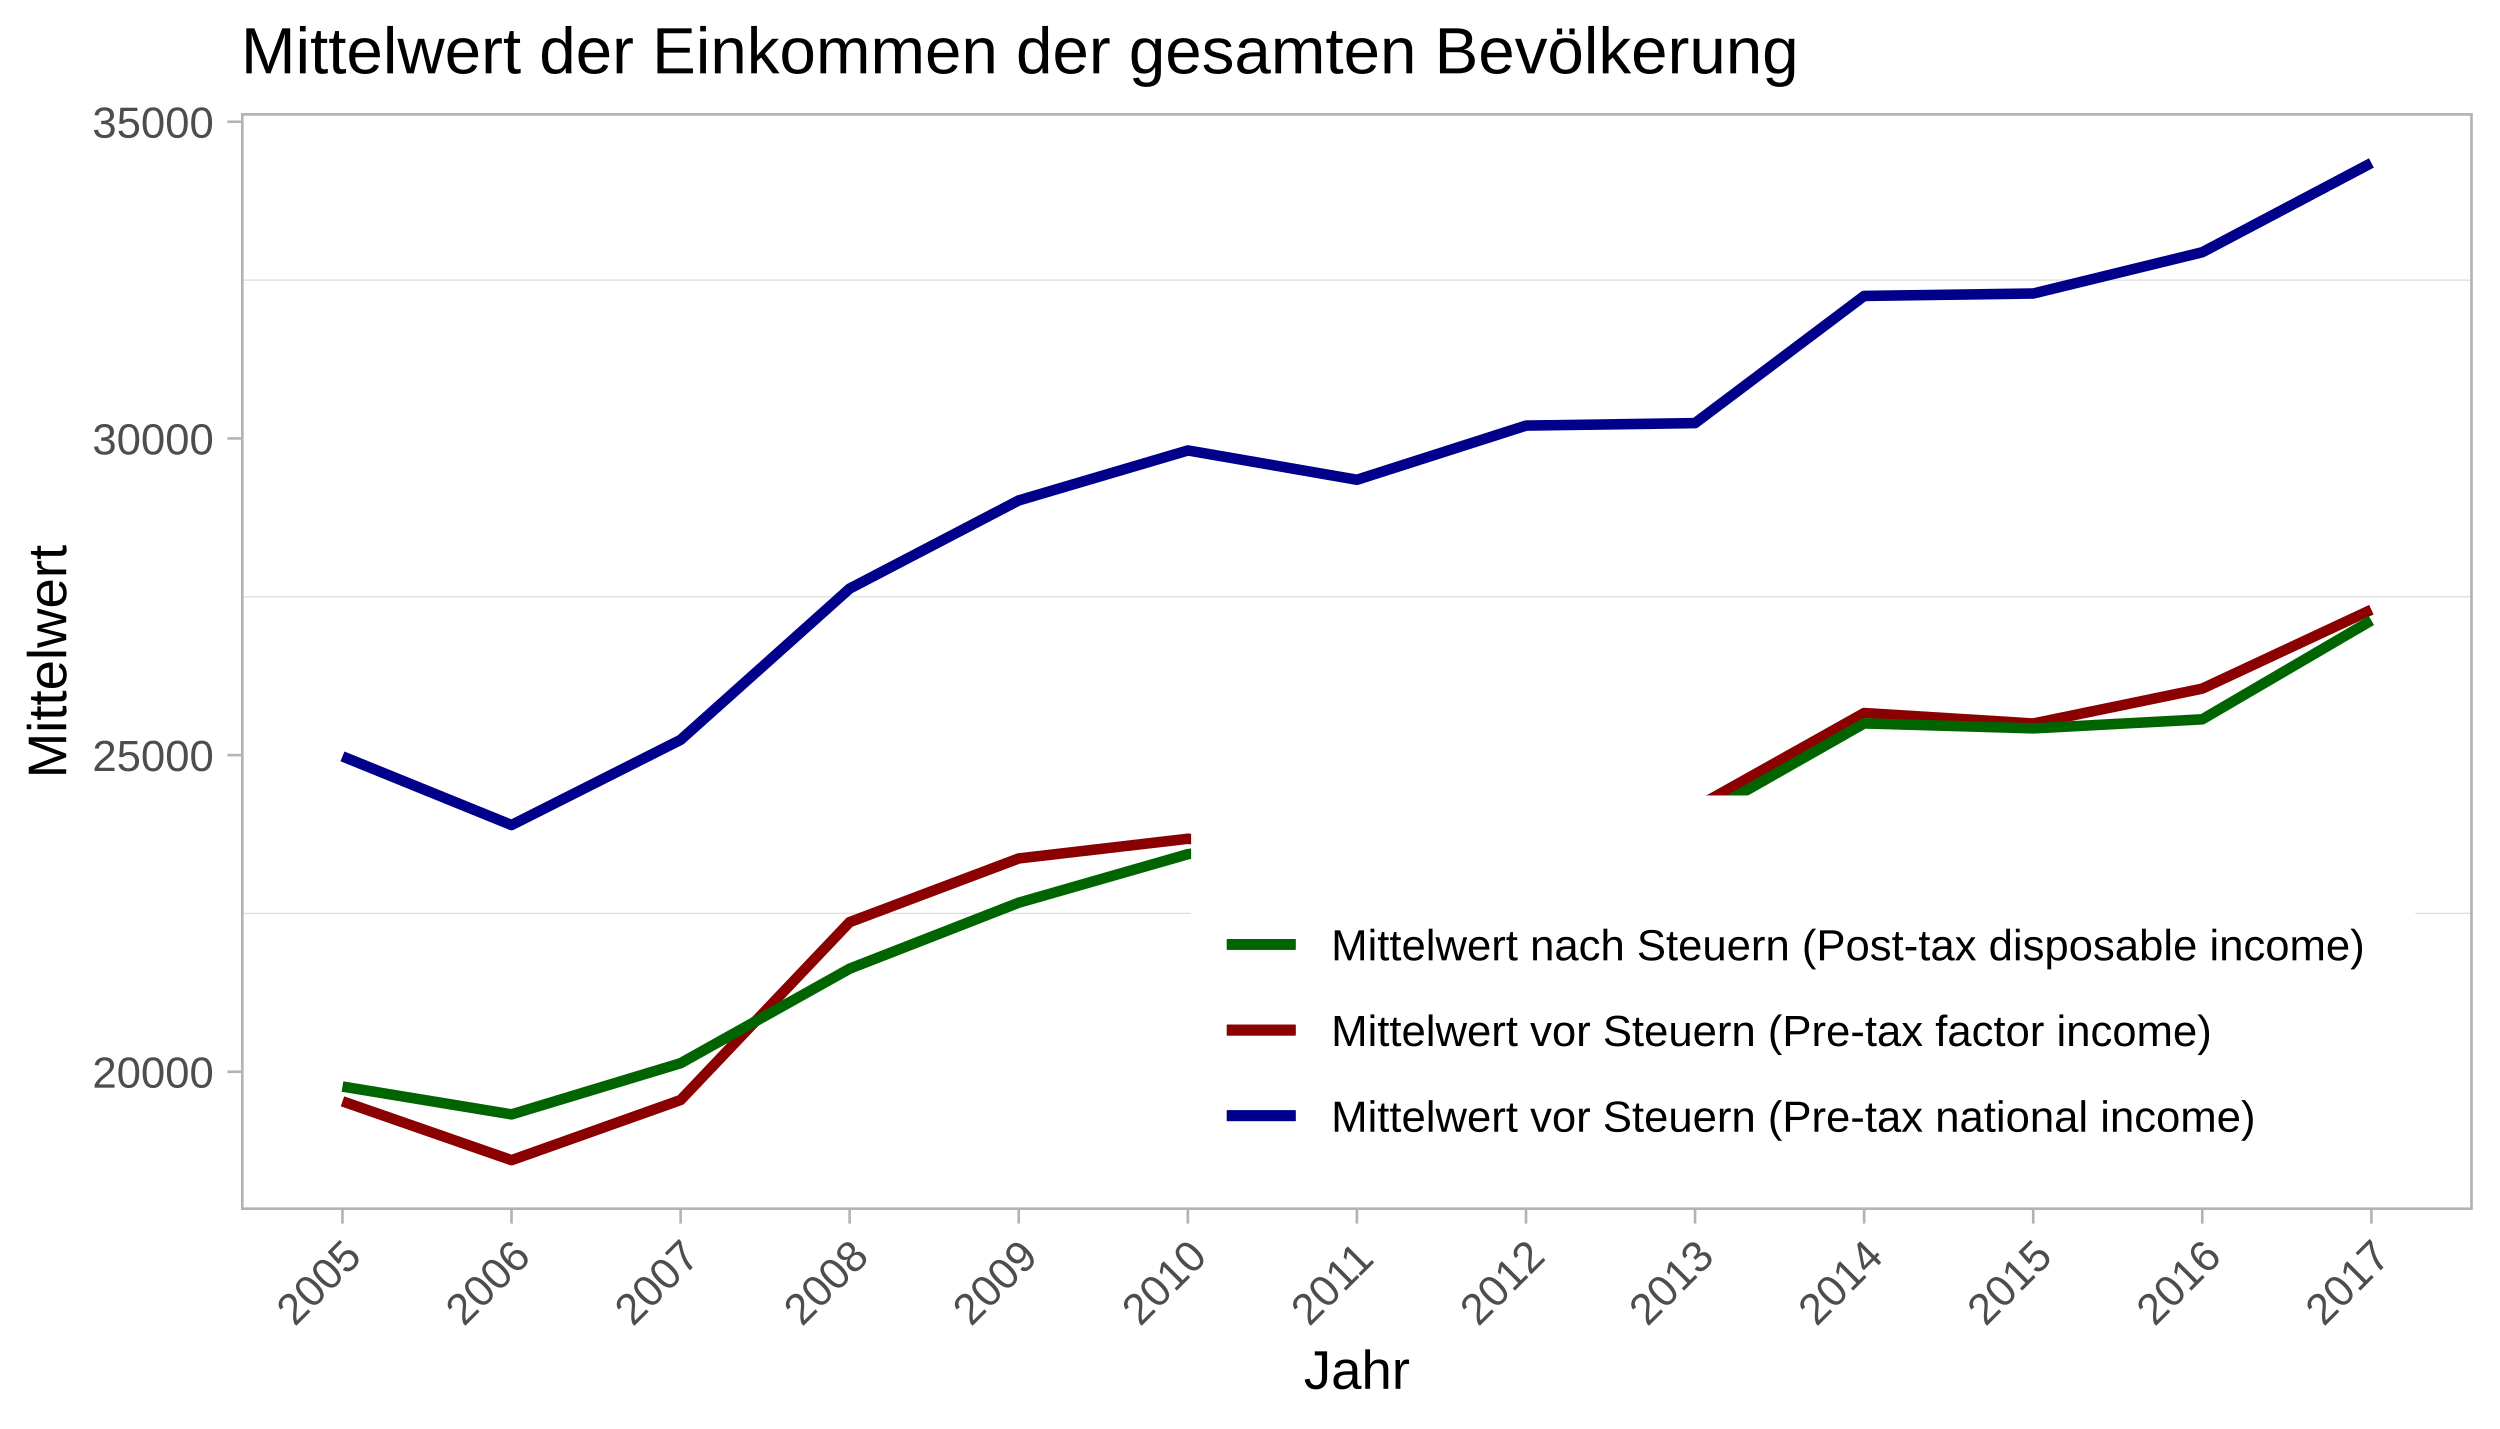
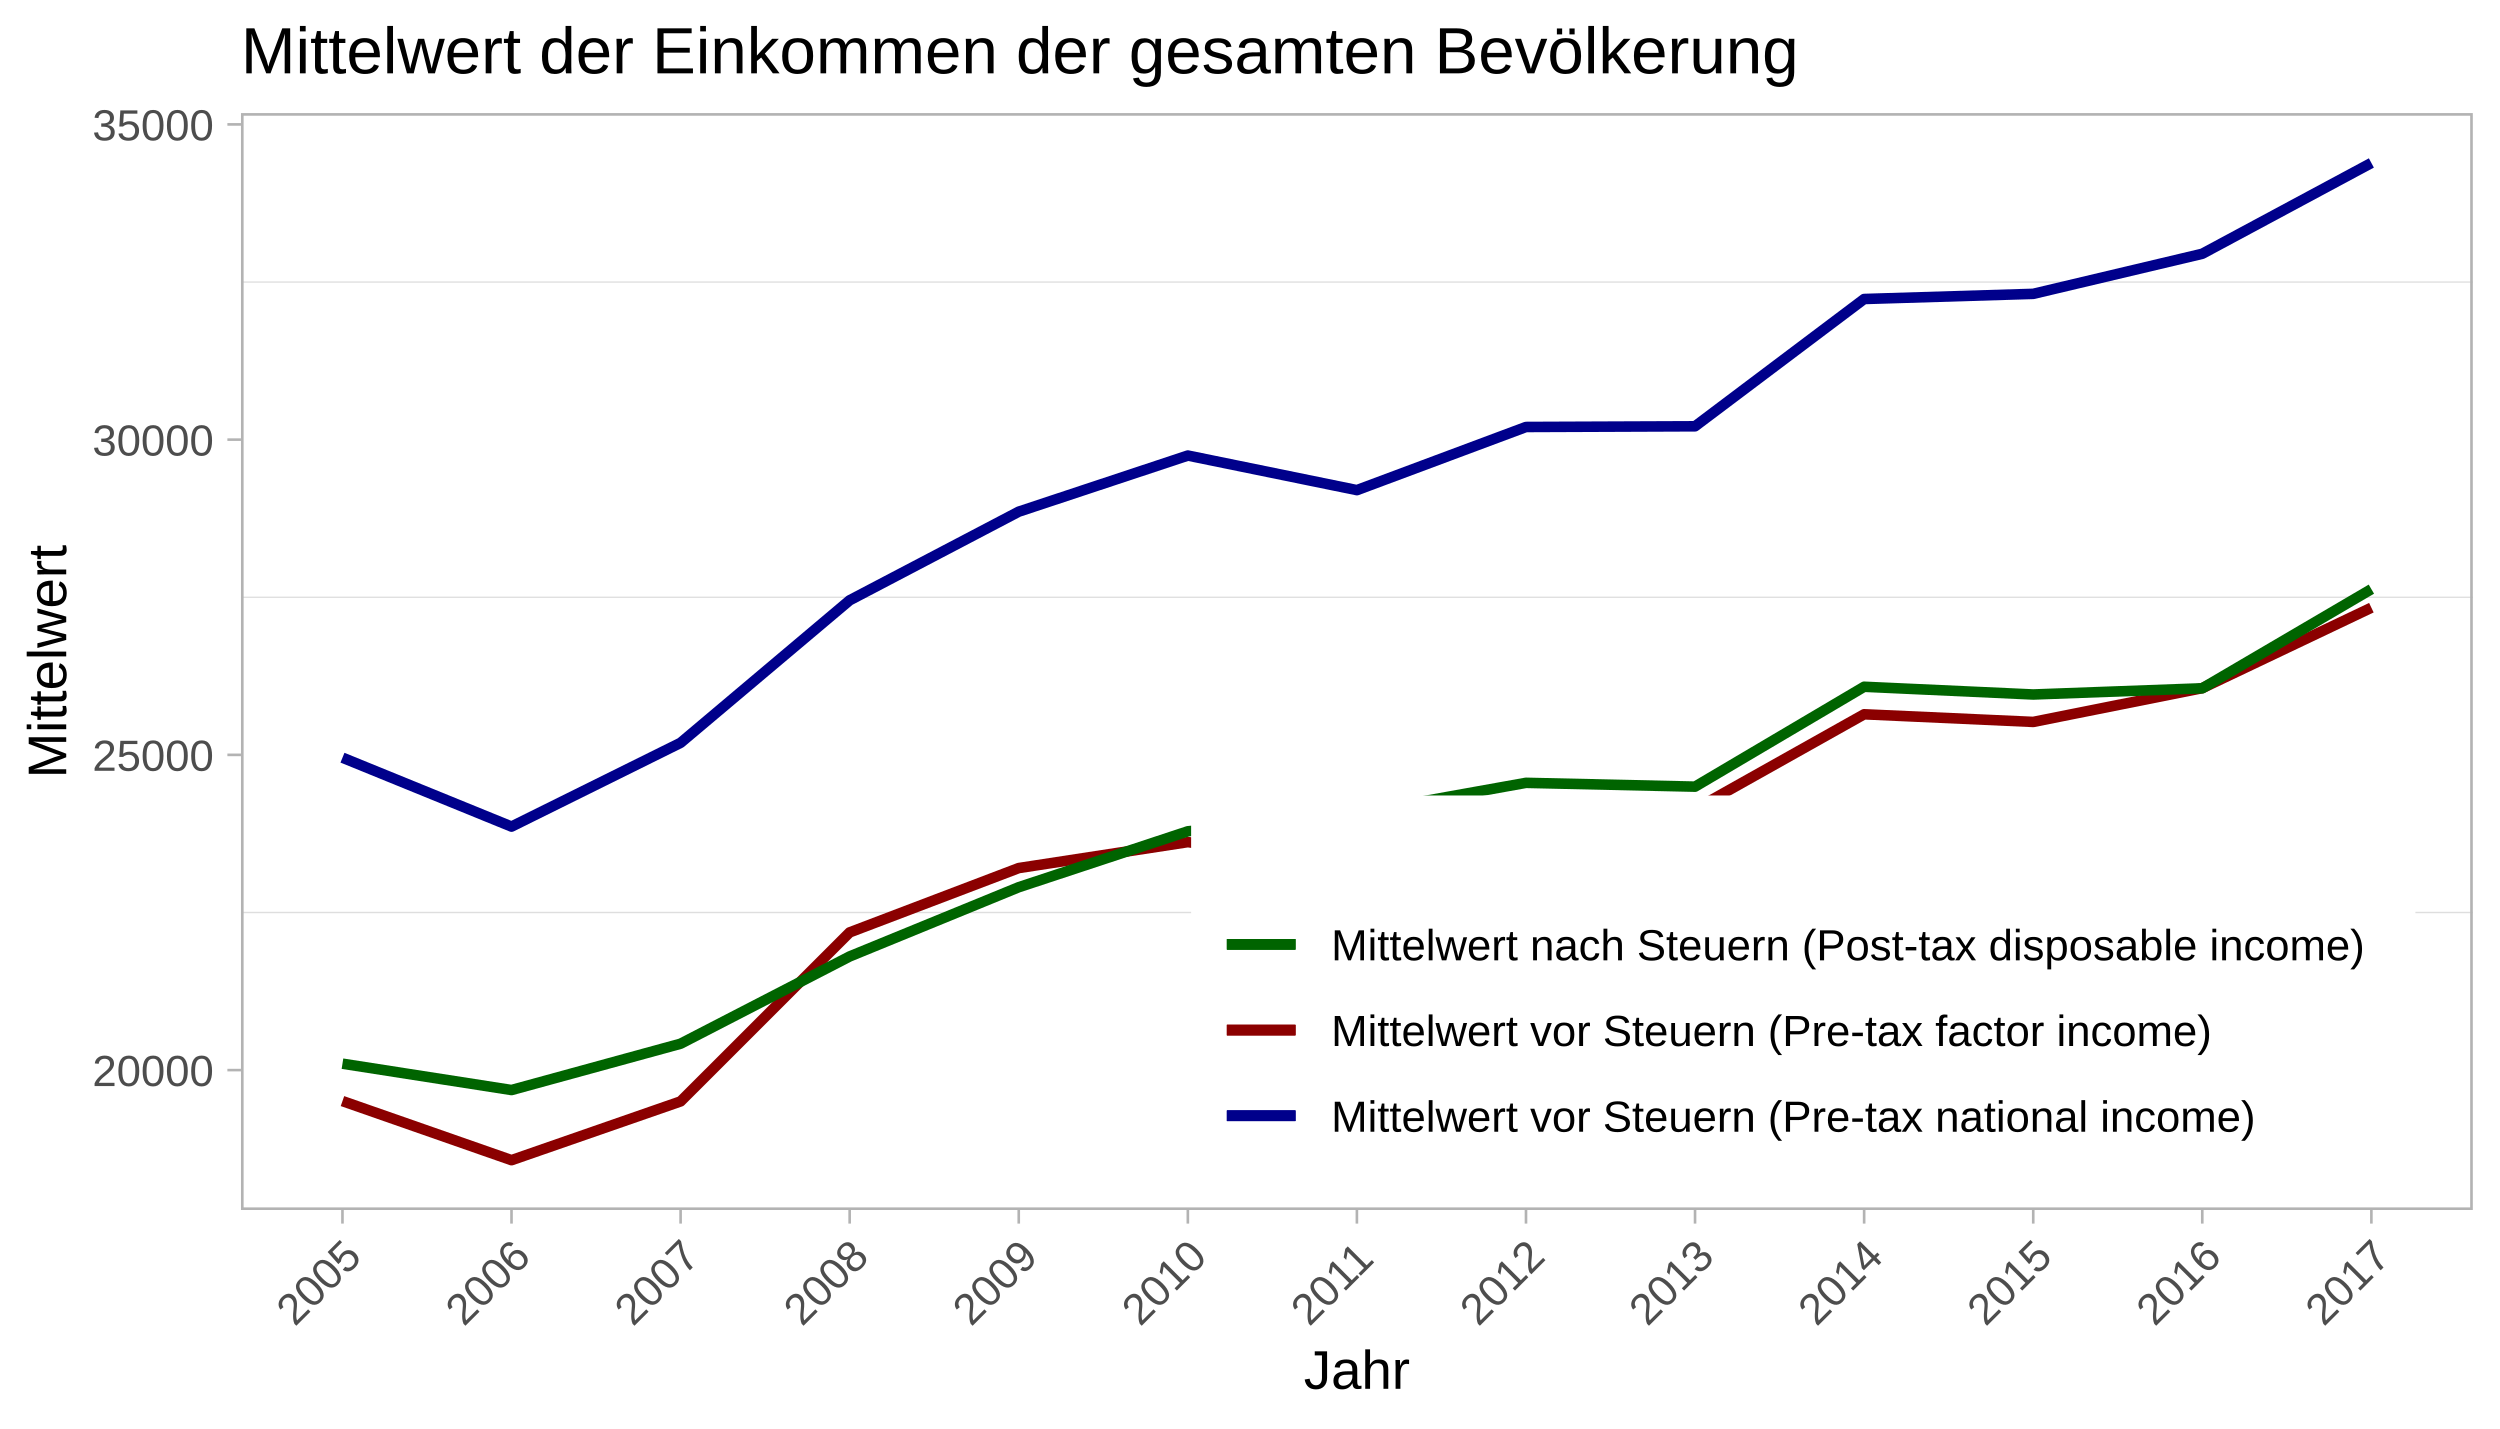
<svg xmlns="http://www.w3.org/2000/svg" viewBox="0 0 504.00 288.00">
  <defs>
    <style type="text/css">
    line, polyline, path, rect, circle {
      fill: none;
      stroke: #000000;
      stroke-linecap: round;
      stroke-linejoin: round;
      stroke-miterlimit: 10.00;
    }
  </style>
  </defs>
  <rect width="100%" height="100%" style="stroke: none; fill: #FFFFFF;" />
  <rect x="0.00" y="0.00" width="504.00" height="288.00" style="stroke-width: 1.07; stroke: #FFFFFF; fill: #FFFFFF;" />
  <defs>
    <clipPath id="cpNDguNTgzOHw0OTguNTIxfDI0My45NDR8MjIuODAyNw==">
      <rect x="48.58" y="22.80" width="449.94" height="221.14" />
    </clipPath>
  </defs>
  <rect x="48.58" y="22.80" width="449.94" height="221.14" style="stroke-width: 1.07; stroke: none; fill: #FFFFFF;" clip-path="url(#cpNDguNTgzOHw0OTguNTIxfDI0My45NDR8MjIuODAyNw==)" />
-   <polyline points="48.58,184.14 498.52,184.14 " style="stroke-width: 0.27; stroke: #DEDEDE; stroke-linecap: butt;" clip-path="url(#cpNDguNTgzOHw0OTguNTIxfDI0My45NDR8MjIuODAyNw==)" />
-   <polyline points="48.58,120.31 498.52,120.31 " style="stroke-width: 0.27; stroke: #DEDEDE; stroke-linecap: butt;" clip-path="url(#cpNDguNTgzOHw0OTguNTIxfDI0My45NDR8MjIuODAyNw==)" />
-   <polyline points="48.58,56.47 498.52,56.47 " style="stroke-width: 0.27; stroke: #DEDEDE; stroke-linecap: butt;" clip-path="url(#cpNDguNTgzOHw0OTguNTIxfDI0My45NDR8MjIuODAyNw==)" />
-   <polyline points="69.04,222.03 103.12,233.89 137.21,221.76 171.29,185.90 205.38,173.06 239.47,169.09 273.55,172.74 307.64,163.05 341.72,162.85 375.81,143.75 409.90,145.86 443.98,138.82 478.07,122.91 " style="stroke-width: 2.13; stroke: #8B0000; stroke-linecap: butt;" clip-path="url(#cpNDguNTgzOHw0OTguNTIxfDI0My45NDR8MjIuODAyNw==)" />
-   <polyline points="69.04,152.49 103.12,166.33 137.21,149.15 171.29,118.66 205.38,100.88 239.47,90.81 273.55,96.72 307.64,85.80 341.72,85.30 375.81,59.66 409.90,59.17 443.98,50.85 478.07,32.85 " style="stroke-width: 2.13; stroke: #00008B; stroke-linecap: butt;" clip-path="url(#cpNDguNTgzOHw0OTguNTIxfDI0My45NDR8MjIuODAyNw==)" />
-   <polyline points="69.04,219.05 103.12,224.66 137.21,214.34 171.29,195.28 205.38,181.98 239.47,172.20 273.55,168.20 307.64,163.83 341.72,165.22 375.81,145.84 409.90,146.84 443.98,145.01 478.07,125.08 " style="stroke-width: 2.13; stroke: #006400; stroke-linecap: butt;" clip-path="url(#cpNDguNTgzOHw0OTguNTIxfDI0My45NDR8MjIuODAyNw==)" />
+   <polyline points="48.58,183.96 498.52,183.96 " style="stroke-width: 0.27; stroke: #DEDEDE; stroke-linecap: butt;" clip-path="url(#cpNDguNTgzOHw0OTguNTIxfDI0My45NDR8MjIuODAyNw==)" />
+   <polyline points="48.58,120.41 498.52,120.41 " style="stroke-width: 0.27; stroke: #DEDEDE; stroke-linecap: butt;" clip-path="url(#cpNDguNTgzOHw0OTguNTIxfDI0My45NDR8MjIuODAyNw==)" />
+   <polyline points="48.58,56.86 498.52,56.86 " style="stroke-width: 0.27; stroke: #DEDEDE; stroke-linecap: butt;" clip-path="url(#cpNDguNTgzOHw0OTguNTIxfDI0My45NDR8MjIuODAyNw==)" />
+   <polyline points="69.04,221.98 103.12,233.89 137.21,222.04 171.29,187.97 205.38,175.00 239.47,169.77 273.55,174.49 307.64,162.97 341.72,163.13 375.81,144.00 409.90,145.54 443.98,138.73 478.07,122.51 " style="stroke-width: 2.13; stroke: #8B0000; stroke-linecap: butt;" clip-path="url(#cpNDguNTgzOHw0OTguNTIxfDI0My45NDR8MjIuODAyNw==)" />
+   <polyline points="69.04,152.75 103.12,166.64 137.21,149.75 171.29,121.02 205.38,103.15 239.47,91.84 273.55,98.81 307.64,86.08 341.72,85.94 375.81,60.28 409.90,59.24 443.98,51.16 478.07,32.85 " style="stroke-width: 2.13; stroke: #00008B; stroke-linecap: butt;" clip-path="url(#cpNDguNTgzOHw0OTguNTIxfDI0My45NDR8MjIuODAyNw==)" />
+   <polyline points="69.04,214.44 103.12,219.75 137.21,210.41 171.29,192.82 205.38,178.86 239.47,167.59 273.55,163.93 307.64,157.82 341.72,158.59 375.81,138.45 409.90,140.01 443.98,138.76 478.07,118.77 " style="stroke-width: 2.13; stroke: #006400; stroke-linecap: butt;" clip-path="url(#cpNDguNTgzOHw0OTguNTIxfDI0My45NDR8MjIuODAyNw==)" />
  <rect x="48.58" y="22.80" width="449.94" height="221.14" style="stroke-width: 1.07; stroke: #B3B3B3;" clip-path="url(#cpNDguNTgzOHw0OTguNTIxfDI0My45NDR8MjIuODAyNw==)" />
  <defs>
    <clipPath id="cpMHw1MDR8Mjg4fDA=">
      <rect x="0.00" y="0.00" width="504.00" height="288.00" />
    </clipPath>
  </defs>
  <g clip-path="url(#cpMHw1MDR8Mjg4fDA=)">
-     <text x="18.63" y="219.28" style="font-size: 8.80px; fill: #4D4D4D; font-family: Arial;" textLength="25.03px" lengthAdjust="spacingAndGlyphs">20000</text>
+     <text x="18.63" y="218.95" style="font-size: 8.80px; fill: #4D4D4D; font-family: Arial;" textLength="25.03px" lengthAdjust="spacingAndGlyphs">20000</text>
  </g>
  <g clip-path="url(#cpMHw1MDR8Mjg4fDA=)">
-     <text x="18.63" y="155.44" style="font-size: 8.80px; fill: #4D4D4D; font-family: Arial;" textLength="25.03px" lengthAdjust="spacingAndGlyphs">25000</text>
+     <text x="18.63" y="155.40" style="font-size: 8.80px; fill: #4D4D4D; font-family: Arial;" textLength="25.03px" lengthAdjust="spacingAndGlyphs">25000</text>
  </g>
  <g clip-path="url(#cpMHw1MDR8Mjg4fDA=)">
-     <text x="18.63" y="91.61" style="font-size: 8.80px; fill: #4D4D4D; font-family: Arial;" textLength="25.03px" lengthAdjust="spacingAndGlyphs">30000</text>
+     <text x="18.63" y="91.85" style="font-size: 8.80px; fill: #4D4D4D; font-family: Arial;" textLength="25.03px" lengthAdjust="spacingAndGlyphs">30000</text>
  </g>
  <g clip-path="url(#cpMHw1MDR8Mjg4fDA=)">
-     <text x="18.63" y="27.77" style="font-size: 8.80px; fill: #4D4D4D; font-family: Arial;" textLength="25.03px" lengthAdjust="spacingAndGlyphs">35000</text>
+     <text x="18.63" y="28.30" style="font-size: 8.80px; fill: #4D4D4D; font-family: Arial;" textLength="25.03px" lengthAdjust="spacingAndGlyphs">35000</text>
  </g>
-   <polyline points="45.84,216.06 48.58,216.06 " style="stroke-width: 0.53; stroke: #B3B3B3; stroke-linecap: butt;" clip-path="url(#cpMHw1MDR8Mjg4fDA=)" />
-   <polyline points="45.84,152.23 48.58,152.23 " style="stroke-width: 0.53; stroke: #B3B3B3; stroke-linecap: butt;" clip-path="url(#cpMHw1MDR8Mjg4fDA=)" />
-   <polyline points="45.84,88.39 48.58,88.39 " style="stroke-width: 0.53; stroke: #B3B3B3; stroke-linecap: butt;" clip-path="url(#cpMHw1MDR8Mjg4fDA=)" />
-   <polyline points="45.84,24.55 48.58,24.55 " style="stroke-width: 0.53; stroke: #B3B3B3; stroke-linecap: butt;" clip-path="url(#cpMHw1MDR8Mjg4fDA=)" />
+   <polyline points="45.84,215.73 48.58,215.73 " style="stroke-width: 0.53; stroke: #B3B3B3; stroke-linecap: butt;" clip-path="url(#cpMHw1MDR8Mjg4fDA=)" />
+   <polyline points="45.84,152.18 48.58,152.18 " style="stroke-width: 0.53; stroke: #B3B3B3; stroke-linecap: butt;" clip-path="url(#cpMHw1MDR8Mjg4fDA=)" />
+   <polyline points="45.84,88.63 48.58,88.63 " style="stroke-width: 0.53; stroke: #B3B3B3; stroke-linecap: butt;" clip-path="url(#cpMHw1MDR8Mjg4fDA=)" />
+   <polyline points="45.84,25.08 48.58,25.08 " style="stroke-width: 0.53; stroke: #B3B3B3; stroke-linecap: butt;" clip-path="url(#cpMHw1MDR8Mjg4fDA=)" />
  <polyline points="69.04,246.68 69.04,243.94 " style="stroke-width: 0.53; stroke: #B3B3B3; stroke-linecap: butt;" clip-path="url(#cpMHw1MDR8Mjg4fDA=)" />
  <polyline points="103.12,246.68 103.12,243.94 " style="stroke-width: 0.53; stroke: #B3B3B3; stroke-linecap: butt;" clip-path="url(#cpMHw1MDR8Mjg4fDA=)" />
  <polyline points="137.21,246.68 137.21,243.94 " style="stroke-width: 0.53; stroke: #B3B3B3; stroke-linecap: butt;" clip-path="url(#cpMHw1MDR8Mjg4fDA=)" />
  <polyline points="171.29,246.68 171.29,243.94 " style="stroke-width: 0.53; stroke: #B3B3B3; stroke-linecap: butt;" clip-path="url(#cpMHw1MDR8Mjg4fDA=)" />
  <polyline points="205.38,246.68 205.38,243.94 " style="stroke-width: 0.53; stroke: #B3B3B3; stroke-linecap: butt;" clip-path="url(#cpMHw1MDR8Mjg4fDA=)" />
  <polyline points="239.47,246.68 239.47,243.94 " style="stroke-width: 0.53; stroke: #B3B3B3; stroke-linecap: butt;" clip-path="url(#cpMHw1MDR8Mjg4fDA=)" />
  <polyline points="273.55,246.68 273.55,243.94 " style="stroke-width: 0.53; stroke: #B3B3B3; stroke-linecap: butt;" clip-path="url(#cpMHw1MDR8Mjg4fDA=)" />
  <polyline points="307.64,246.68 307.64,243.94 " style="stroke-width: 0.53; stroke: #B3B3B3; stroke-linecap: butt;" clip-path="url(#cpMHw1MDR8Mjg4fDA=)" />
  <polyline points="341.72,246.68 341.72,243.94 " style="stroke-width: 0.53; stroke: #B3B3B3; stroke-linecap: butt;" clip-path="url(#cpMHw1MDR8Mjg4fDA=)" />
  <polyline points="375.81,246.68 375.81,243.94 " style="stroke-width: 0.53; stroke: #B3B3B3; stroke-linecap: butt;" clip-path="url(#cpMHw1MDR8Mjg4fDA=)" />
  <polyline points="409.90,246.68 409.90,243.94 " style="stroke-width: 0.53; stroke: #B3B3B3; stroke-linecap: butt;" clip-path="url(#cpMHw1MDR8Mjg4fDA=)" />
  <polyline points="443.98,246.68 443.98,243.94 " style="stroke-width: 0.53; stroke: #B3B3B3; stroke-linecap: butt;" clip-path="url(#cpMHw1MDR8Mjg4fDA=)" />
  <polyline points="478.07,246.68 478.07,243.94 " style="stroke-width: 0.53; stroke: #B3B3B3; stroke-linecap: butt;" clip-path="url(#cpMHw1MDR8Mjg4fDA=)" />
  <g clip-path="url(#cpMHw1MDR8Mjg4fDA=)">
    <text transform="translate(59.43,267.58) rotate(-45)" style="font-size: 8.80px; fill: #4D4D4D; font-family: Arial;" textLength="20.02px" lengthAdjust="spacingAndGlyphs">2005</text>
  </g>
  <g clip-path="url(#cpMHw1MDR8Mjg4fDA=)">
    <text transform="translate(93.52,267.58) rotate(-45)" style="font-size: 8.80px; fill: #4D4D4D; font-family: Arial;" textLength="20.02px" lengthAdjust="spacingAndGlyphs">2006</text>
  </g>
  <g clip-path="url(#cpMHw1MDR8Mjg4fDA=)">
    <text transform="translate(127.60,267.58) rotate(-45)" style="font-size: 8.80px; fill: #4D4D4D; font-family: Arial;" textLength="20.02px" lengthAdjust="spacingAndGlyphs">2007</text>
  </g>
  <g clip-path="url(#cpMHw1MDR8Mjg4fDA=)">
    <text transform="translate(161.69,267.58) rotate(-45)" style="font-size: 8.80px; fill: #4D4D4D; font-family: Arial;" textLength="20.02px" lengthAdjust="spacingAndGlyphs">2008</text>
  </g>
  <g clip-path="url(#cpMHw1MDR8Mjg4fDA=)">
    <text transform="translate(195.77,267.58) rotate(-45)" style="font-size: 8.80px; fill: #4D4D4D; font-family: Arial;" textLength="20.02px" lengthAdjust="spacingAndGlyphs">2009</text>
  </g>
  <g clip-path="url(#cpMHw1MDR8Mjg4fDA=)">
    <text transform="translate(229.86,267.58) rotate(-45)" style="font-size: 8.80px; fill: #4D4D4D; font-family: Arial;" textLength="20.02px" lengthAdjust="spacingAndGlyphs">2010</text>
  </g>
  <g clip-path="url(#cpMHw1MDR8Mjg4fDA=)">
    <text transform="translate(263.95,267.58) rotate(-45)" style="font-size: 8.80px; fill: #4D4D4D; font-family: Arial;" textLength="20.02px" lengthAdjust="spacingAndGlyphs">2011</text>
  </g>
  <g clip-path="url(#cpMHw1MDR8Mjg4fDA=)">
    <text transform="translate(298.03,267.58) rotate(-45)" style="font-size: 8.80px; fill: #4D4D4D; font-family: Arial;" textLength="20.02px" lengthAdjust="spacingAndGlyphs">2012</text>
  </g>
  <g clip-path="url(#cpMHw1MDR8Mjg4fDA=)">
    <text transform="translate(332.12,267.58) rotate(-45)" style="font-size: 8.80px; fill: #4D4D4D; font-family: Arial;" textLength="20.02px" lengthAdjust="spacingAndGlyphs">2013</text>
  </g>
  <g clip-path="url(#cpMHw1MDR8Mjg4fDA=)">
    <text transform="translate(366.21,267.58) rotate(-45)" style="font-size: 8.80px; fill: #4D4D4D; font-family: Arial;" textLength="20.02px" lengthAdjust="spacingAndGlyphs">2014</text>
  </g>
  <g clip-path="url(#cpMHw1MDR8Mjg4fDA=)">
    <text transform="translate(400.29,267.58) rotate(-45)" style="font-size: 8.80px; fill: #4D4D4D; font-family: Arial;" textLength="20.02px" lengthAdjust="spacingAndGlyphs">2015</text>
  </g>
  <g clip-path="url(#cpMHw1MDR8Mjg4fDA=)">
    <text transform="translate(434.38,267.58) rotate(-45)" style="font-size: 8.80px; fill: #4D4D4D; font-family: Arial;" textLength="20.02px" lengthAdjust="spacingAndGlyphs">2016</text>
  </g>
  <g clip-path="url(#cpMHw1MDR8Mjg4fDA=)">
    <text transform="translate(468.46,267.58) rotate(-45)" style="font-size: 8.80px; fill: #4D4D4D; font-family: Arial;" textLength="20.02px" lengthAdjust="spacingAndGlyphs">2017</text>
  </g>
  <g clip-path="url(#cpMHw1MDR8Mjg4fDA=)">
    <text x="262.85" y="279.99" style="font-size: 11.00px; font-family: Arial;" textLength="21.40px" lengthAdjust="spacingAndGlyphs">Jahr</text>
  </g>
  <g clip-path="url(#cpMHw1MDR8Mjg4fDA=)">
    <text transform="translate(13.35,156.90) rotate(-90)" style="font-size: 11.00px; font-family: Arial;" textLength="47.06px" lengthAdjust="spacingAndGlyphs">Mittelwert</text>
  </g>
  <rect x="240.13" y="160.37" width="246.81" height="78.68" style="stroke-width: 1.07; stroke: none; fill: #FFFFFF;" clip-path="url(#cpMHw1MDR8Mjg4fDA=)" />
  <rect x="245.61" y="181.74" width="17.28" height="17.28" style="stroke-width: 1.07; stroke: none; fill: #FFFFFF;" clip-path="url(#cpMHw1MDR8Mjg4fDA=)" />
  <line x1="247.34" y1="190.38" x2="261.16" y2="190.38" style="stroke-width: 2.13; stroke: #006400; stroke-linecap: butt;" clip-path="url(#cpMHw1MDR8Mjg4fDA=)" />
  <line x1="247.34" y1="190.38" x2="261.16" y2="190.38" style="stroke-width: 2.13; stroke: #006400; stroke-linecap: butt;" clip-path="url(#cpMHw1MDR8Mjg4fDA=)" />
  <line x1="247.34" y1="190.38" x2="261.16" y2="190.38" style="stroke-width: 2.13; stroke: #006400; stroke-linecap: butt;" clip-path="url(#cpMHw1MDR8Mjg4fDA=)" />
  <rect x="245.61" y="199.02" width="17.28" height="17.28" style="stroke-width: 1.07; stroke: none; fill: #FFFFFF;" clip-path="url(#cpMHw1MDR8Mjg4fDA=)" />
  <line x1="247.34" y1="207.66" x2="261.16" y2="207.66" style="stroke-width: 2.13; stroke: #8B0000; stroke-linecap: butt;" clip-path="url(#cpMHw1MDR8Mjg4fDA=)" />
  <line x1="247.34" y1="207.66" x2="261.16" y2="207.66" style="stroke-width: 2.13; stroke: #8B0000; stroke-linecap: butt;" clip-path="url(#cpMHw1MDR8Mjg4fDA=)" />
  <line x1="247.34" y1="207.66" x2="261.16" y2="207.66" style="stroke-width: 2.13; stroke: #8B0000; stroke-linecap: butt;" clip-path="url(#cpMHw1MDR8Mjg4fDA=)" />
  <rect x="245.61" y="216.30" width="17.28" height="17.28" style="stroke-width: 1.07; stroke: none; fill: #FFFFFF;" clip-path="url(#cpMHw1MDR8Mjg4fDA=)" />
  <line x1="247.34" y1="224.94" x2="261.16" y2="224.94" style="stroke-width: 2.13; stroke: #00008B; stroke-linecap: butt;" clip-path="url(#cpMHw1MDR8Mjg4fDA=)" />
  <line x1="247.34" y1="224.94" x2="261.16" y2="224.94" style="stroke-width: 2.13; stroke: #00008B; stroke-linecap: butt;" clip-path="url(#cpMHw1MDR8Mjg4fDA=)" />
  <line x1="247.34" y1="224.94" x2="261.16" y2="224.94" style="stroke-width: 2.13; stroke: #00008B; stroke-linecap: butt;" clip-path="url(#cpMHw1MDR8Mjg4fDA=)" />
  <g clip-path="url(#cpMHw1MDR8Mjg4fDA=)">
    <text x="268.37" y="193.60" style="font-size: 8.80px; font-family: Arial;" textLength="213.10px" lengthAdjust="spacingAndGlyphs">Mittelwert nach Steuern (Post-tax disposable income)</text>
  </g>
  <g clip-path="url(#cpMHw1MDR8Mjg4fDA=)">
    <text x="268.37" y="210.88" style="font-size: 8.80px; font-family: Arial;" textLength="181.56px" lengthAdjust="spacingAndGlyphs">Mittelwert vor Steuern (Pre-tax factor income)</text>
  </g>
  <g clip-path="url(#cpMHw1MDR8Mjg4fDA=)">
    <text x="268.37" y="228.16" style="font-size: 8.80px; font-family: Arial;" textLength="190.57px" lengthAdjust="spacingAndGlyphs">Mittelwert vor Steuern (Pre-tax national income)</text>
  </g>
  <g clip-path="url(#cpMHw1MDR8Mjg4fDA=)">
    <text x="48.58" y="14.79" style="font-size: 13.20px; font-family: Arial;" textLength="312.86px" lengthAdjust="spacingAndGlyphs">Mittelwert  der Einkommen der gesamten Bevölkerung</text>
  </g>
</svg>
